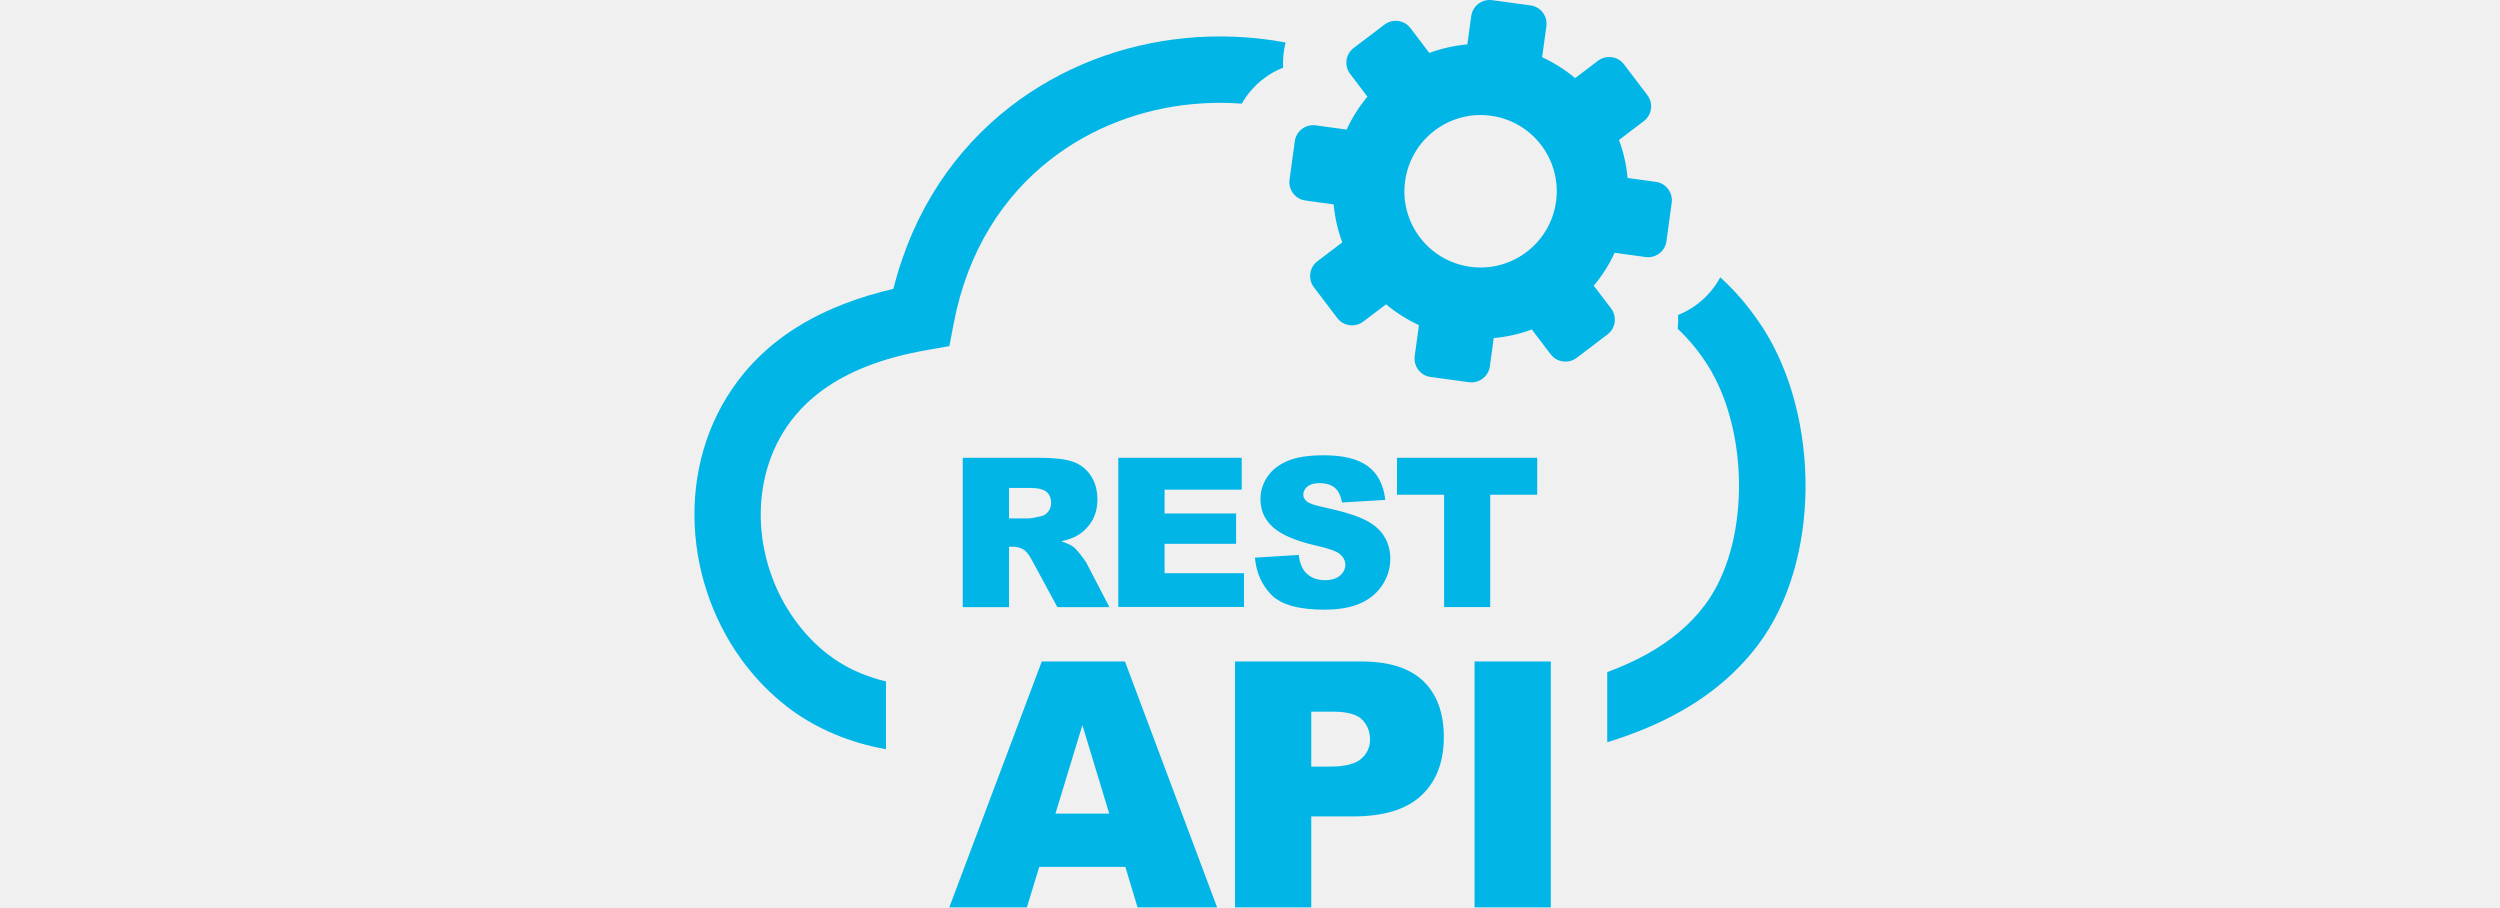
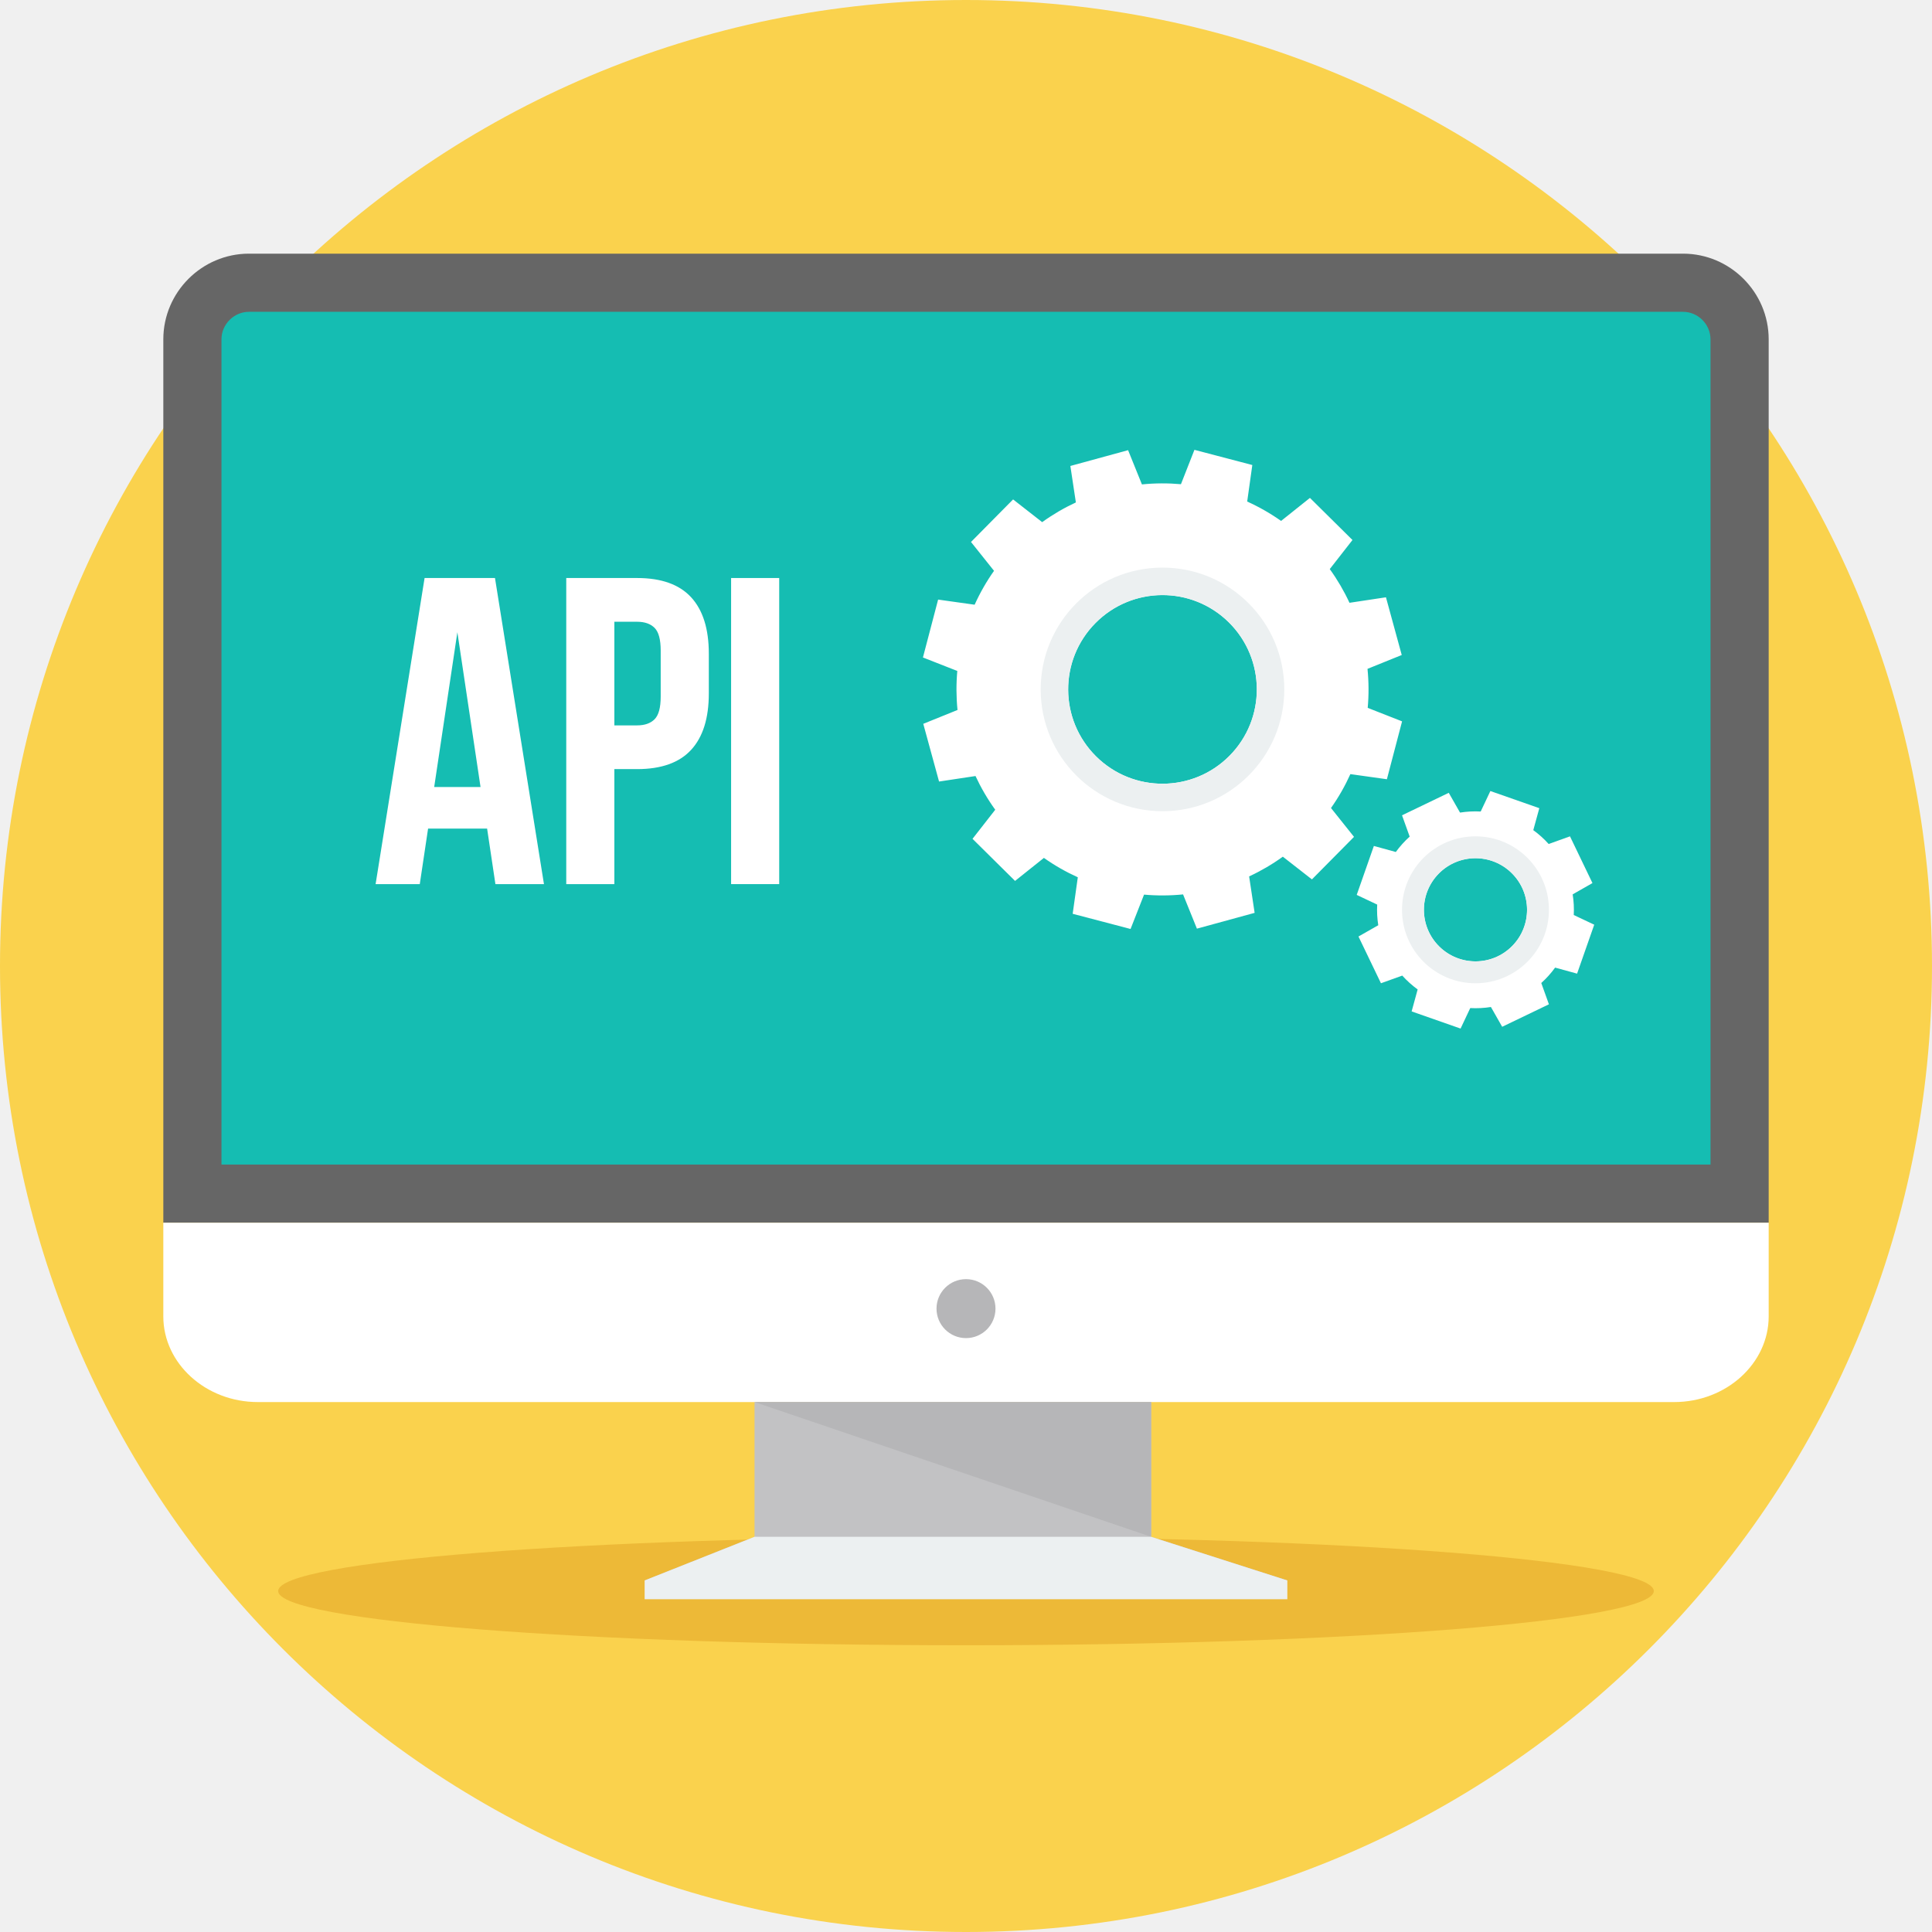
- <svg xmlns="http://www.w3.org/2000/svg" width="540" height="196" viewBox="0 0 540 196" fill="none">
-   <path fill-rule="evenodd" clip-rule="evenodd" d="M350.775 13.887L355.834 20.548C357.162 22.307 356.83 24.827 355.072 26.155L349.7 30.238C350.677 32.836 351.302 35.611 351.556 38.443L357.67 39.283C359.857 39.576 361.381 41.608 361.088 43.796L359.955 52.099C359.662 54.287 357.631 55.83 355.443 55.518L348.763 54.599C347.571 57.198 346.048 59.581 344.251 61.71L348.001 66.633C349.329 68.392 348.978 70.912 347.22 72.24L340.559 77.3C338.801 78.629 336.282 78.277 334.954 76.538L330.871 71.166C328.254 72.143 325.5 72.768 322.648 73.022L321.808 79.136C321.515 81.324 319.484 82.848 317.296 82.555L308.995 81.422C306.807 81.129 305.284 79.097 305.577 76.909L306.495 70.228C303.917 69.036 301.514 67.513 299.385 65.735L294.463 69.466C292.705 70.795 290.185 70.463 288.857 68.704L283.798 62.042C282.47 60.284 282.802 57.764 284.56 56.436L289.931 52.353C288.955 49.735 288.33 46.98 288.076 44.148L281.962 43.308C279.775 43.015 278.231 40.983 278.544 38.795L279.677 30.492C279.989 28.304 282.001 26.78 284.189 27.073L290.869 27.991C292.06 25.413 293.584 23.01 295.361 20.881L291.631 15.957C290.302 14.219 290.635 11.699 292.392 10.37L299.053 5.31C300.811 3.982 303.331 4.314 304.659 6.072L308.741 11.445C311.339 10.468 314.112 9.843 316.945 9.589L317.785 3.474C318.078 1.286 320.109 -0.257 322.297 0.036L330.598 1.169C332.785 1.462 334.328 3.494 334.016 5.682L333.098 12.363C335.696 13.555 338.079 15.078 340.227 16.876L345.149 13.144C346.907 11.796 349.427 12.128 350.775 13.887ZM207.954 131.121V98.887H224.556C227.643 98.887 229.986 99.141 231.608 99.688C233.229 100.216 234.557 101.192 235.534 102.619C236.53 104.064 237.038 105.803 237.038 107.854C237.038 109.632 236.647 111.195 235.885 112.484C235.123 113.793 234.069 114.848 232.741 115.649C231.901 116.157 230.729 116.587 229.244 116.919C230.436 117.329 231.295 117.7 231.822 118.11C232.194 118.384 232.721 118.951 233.405 119.81C234.088 120.67 234.557 121.353 234.791 121.822L239.635 131.141H228.385L223.072 121.314C222.388 120.045 221.802 119.205 221.275 118.833C220.552 118.345 219.732 118.091 218.833 118.091H217.954V131.141H207.954V131.121ZM243.073 187.248H224.478L221.802 196H205.044L225.025 142.882H242.995L262.899 196H245.71L243.073 187.248ZM239.596 175.741L233.795 156.635L227.975 175.741H239.596ZM266.766 142.882H294.072C300.03 142.882 304.483 144.289 307.432 147.121C310.382 149.954 311.866 153.998 311.866 159.214C311.866 164.586 310.245 168.787 307.022 171.815C303.799 174.843 298.858 176.347 292.236 176.347H283.232V196H266.766V142.882V142.882ZM283.232 165.583H287.275C290.459 165.583 292.705 165.036 293.994 163.922C295.283 162.828 295.928 161.402 295.928 159.702C295.928 158.042 295.361 156.616 294.248 155.463C293.135 154.31 291.025 153.724 287.939 153.724H283.232V165.583V165.583ZM318.507 142.882H334.973V196H318.507V142.882V142.882ZM217.954 111.976H222.154C222.603 111.976 223.482 111.82 224.791 111.527C225.455 111.39 226.002 111.058 226.412 110.511C226.842 109.964 227.037 109.339 227.037 108.636C227.037 107.6 226.705 106.78 226.041 106.233C225.377 105.666 224.146 105.393 222.33 105.393H217.954V111.976ZM241.55 98.887H268.211V105.764H251.55V110.902H267V117.466H251.55V123.815H268.7V131.102H241.55V98.887ZM271.063 120.455L280.517 119.869C280.712 121.412 281.142 122.565 281.767 123.366C282.802 124.655 284.267 125.319 286.162 125.319C287.568 125.319 288.681 124.987 289.443 124.323C290.205 123.659 290.595 122.877 290.595 121.998C290.595 121.158 290.224 120.416 289.502 119.752C288.779 119.087 287.08 118.482 284.404 117.876C280.048 116.899 276.942 115.59 275.067 113.969C273.192 112.347 272.255 110.277 272.255 107.756C272.255 106.096 272.743 104.533 273.7 103.068C274.657 101.603 276.102 100.431 278.036 99.591C279.97 98.75 282.607 98.34 285.966 98.34C290.088 98.34 293.213 99.102 295.381 100.645C297.529 102.189 298.819 104.611 299.229 107.971L289.873 108.538C289.619 107.073 289.091 105.998 288.31 105.354C287.509 104.689 286.396 104.357 285.009 104.357C283.857 104.357 282.978 104.611 282.392 105.1C281.806 105.588 281.513 106.194 281.513 106.897C281.513 107.405 281.767 107.854 282.236 108.284C282.704 108.694 283.798 109.104 285.556 109.476C289.912 110.413 293.037 111.371 294.912 112.328C296.787 113.285 298.174 114.477 299.014 115.903C299.873 117.31 300.303 118.911 300.303 120.67C300.303 122.74 299.737 124.635 298.584 126.374C297.451 128.113 295.85 129.441 293.799 130.34C291.748 131.239 289.17 131.688 286.044 131.688C280.575 131.688 276.767 130.633 274.657 128.523C272.548 126.374 271.356 123.698 271.063 120.455ZM301.748 98.887H332.043V106.858H321.886V131.121H311.925V106.858H301.748V98.887V98.887ZM268.231 22.385C264.656 22.111 261.043 22.15 257.469 22.502C246.472 23.557 235.788 27.562 226.959 34.419C216.743 42.331 208.989 54.17 206.001 69.857L205.063 74.76L200.18 75.62C195.395 76.46 191.117 77.613 187.367 79.078C183.734 80.484 180.491 82.223 177.659 84.274C175.393 85.915 173.44 87.752 171.78 89.744C166.643 95.898 164.26 103.615 164.319 111.429C164.377 119.361 166.955 127.37 171.721 133.954C173.499 136.396 175.55 138.643 177.894 140.596C180.277 142.569 182.952 144.21 185.96 145.441C187.66 146.144 189.476 146.731 191.371 147.199V161.832C187.464 161.128 183.87 160.074 180.511 158.686C176.077 156.85 172.151 154.486 168.694 151.595C165.412 148.86 162.541 145.754 160.1 142.374C153.595 133.388 150.079 122.408 150.001 111.468C149.923 100.411 153.361 89.412 160.783 80.504C163.186 77.613 166.018 74.956 169.26 72.611C173.03 69.876 177.347 67.571 182.23 65.676C185.589 64.367 189.183 63.273 192.973 62.394C197.27 45.32 206.43 32.172 218.208 23.049C229.225 14.512 242.487 9.53 256.14 8.221C263.309 7.537 270.575 7.85 277.685 9.178C277.528 9.823 277.392 10.468 277.313 11.132L277.294 11.249C277.157 12.363 277.099 13.476 277.157 14.61C275.653 15.195 274.247 15.996 272.977 16.973L272.919 17.012C271.024 18.439 269.422 20.275 268.231 22.385ZM371.577 59.894C372.671 60.89 373.725 61.925 374.761 63.039C376.85 65.285 378.823 67.825 380.679 70.658C386.929 80.269 390.133 93.105 389.996 105.666C389.859 117.993 386.539 130.262 379.741 139.287C375.307 145.168 369.624 149.973 362.807 153.783C358.138 156.401 352.884 158.569 347.161 160.328V145.187C350.247 144.035 353.119 142.745 355.756 141.28C360.893 138.408 365.092 134.911 368.237 130.711C373.12 124.206 375.522 115.004 375.62 105.568C375.737 95.664 373.315 85.72 368.608 78.492C367.26 76.401 365.776 74.526 364.213 72.846C363.608 72.201 363.002 71.596 362.377 71.01C362.475 70.033 362.514 69.036 362.455 68.04C363.959 67.454 365.365 66.653 366.635 65.676L366.694 65.637C368.705 64.094 370.385 62.14 371.577 59.894ZM322.043 25.003C331.047 26.233 337.336 34.536 336.106 43.542C334.875 52.548 326.574 58.858 317.57 57.627C308.565 56.397 302.256 48.094 303.506 39.088C304.756 30.082 313.038 23.772 322.043 25.003Z" fill="#01B5E6" />
+ <svg xmlns="http://www.w3.org/2000/svg" height="800px" width="800px" version="1.1" id="Layer_1" viewBox="0 0 512 512" xml:space="preserve">
+   <circle style="fill:#FAD24D;" cx="256" cy="256" r="256" />
+   <ellipse style="fill:#EDB937;" cx="256" cy="421.64" rx="182.28" ry="14.369" />
+   <path style="fill:#666666;" d="M65.982,67.222h380.036c12.486,0,22.7,10.217,22.7,22.703V324.03H43.282V89.925  C43.282,77.439,53.496,67.222,65.982,67.222z" />
+   <path style="fill:#15BDB2;" d="M58.695,308.614h394.607V89.922c0-3.979-3.308-7.287-7.287-7.287H65.979  c-3.976,0-7.287,3.308-7.287,7.287v218.693L58.695,308.614L58.695,308.614z" />
+   <g>
+     <path style="fill:#FFFFFF;" d="M468.718,324.03v24.826c0,12.489-11.261,22.703-25.026,22.703H68.305   c-13.765,0-25.026-10.214-25.026-22.703V324.03h425.436H468.718z" />
+     <path style="fill:#FFFFFF;" d="M144.153,234.3H131.29l-2.201-14.717h-15.643l-2.201,14.717H99.54l12.979-81.119h18.657   l12.979,81.119H144.153z M115.064,208.573h12.284l-6.14-41.024L115.064,208.573z" />
+     <path style="fill:#FFFFFF;" d="M168.837,153.181c6.413,0,11.182,1.7,14.314,5.099c3.129,3.399,4.693,8.384,4.693,14.951v10.544   c0,6.568-1.563,11.549-4.693,14.949c-3.129,3.399-7.901,5.099-14.314,5.099h-6.025v30.476h-12.748V153.18h18.773V153.181z    M162.812,164.769v27.465h6.025c2.009,0,3.554-0.54,4.635-1.624c1.081-1.081,1.621-3.09,1.621-6.025v-12.168   c0-2.935-0.54-4.944-1.621-6.025c-1.083-1.081-2.628-1.621-4.635-1.621h-6.025V164.769z" />
+     <path style="fill:#FFFFFF;" d="M193.75,153.181h12.748V234.3H193.75V153.181z" />
+     <path style="fill:#FFFFFF;" d="M367.541,206.507l4.024-15.339l-9.107-3.575c0.307-3.438,0.288-6.901-0.055-10.34l9.073-3.67   l-4.184-15.295l-9.663,1.458c-1.437-3.101-3.179-6.091-5.228-8.932l6.02-7.709l-11.274-11.155l-7.646,6.101   c-2.861-2.02-5.872-3.733-8.983-5.136l1.358-9.679l-15.339-4.024l-3.575,9.107c-3.438-0.307-6.903-0.291-10.34,0.055l-3.667-9.073   l-15.297,4.184l1.458,9.663l0.005-0.002c-3.098,1.435-6.091,3.179-8.932,5.228l-7.709-6.022l-11.155,11.274l6.101,7.646   c-2.02,2.861-3.733,5.87-5.136,8.983l-9.679-1.358l-4.024,15.339l9.107,3.575c-0.307,3.438-0.288,6.901,0.055,10.34l-9.073,3.667   l4.184,15.297l9.66-1.458c1.437,3.098,3.179,6.091,5.228,8.932l-6.02,7.709L269,233.453l7.646-6.101   c2.858,2.02,5.87,3.733,8.983,5.136l-1.358,9.676l15.339,4.026l3.575-9.107c3.438,0.307,6.901,0.288,10.34-0.055l3.67,9.073   l15.295-4.184l-1.458-9.66c3.101-1.437,6.091-3.179,8.932-5.228l7.709,6.02l11.155-11.271l-6.101-7.646   c2.02-2.858,3.733-5.87,5.136-8.983L367.541,206.507z M325.84,200.282c-9.713,9.813-25.538,9.894-35.35,0.184   c-9.813-9.713-9.895-25.537-0.184-35.35c9.713-9.813,25.538-9.894,35.35-0.184C335.469,174.645,335.55,190.47,325.84,200.282z" />
+   </g>
+   <path style="fill:#ECF0F1;" d="M308.071,150.421c-17.826,0-32.279,14.45-32.279,32.279c0,17.826,14.451,32.279,32.279,32.279  c17.826,0,32.279-14.451,32.279-32.279C340.35,164.874,325.9,150.421,308.071,150.421z M325.84,200.284  c-9.713,9.813-25.538,9.894-35.35,0.184c-9.813-9.712-9.895-25.537-0.184-35.35c9.713-9.813,25.538-9.894,35.35-0.184  C335.469,174.647,335.55,190.472,325.84,200.284z" />
+   <path style="fill:#FFFFFF;" d="M417.06,242.49c0.098-1.815,0.006-3.649-0.285-5.477l5.244-2.987l-5.957-12.386l-5.65,2.028  c-1.236-1.38-2.605-2.605-4.076-3.67l1.598-5.821l-12.971-4.546l-2.563,5.429c-1.815-0.098-3.649-0.006-5.477,0.285l-2.986-5.241  l-12.386,5.959l2.028,5.647c-1.377,1.236-2.605,2.605-3.67,4.076l-5.821-1.598l-4.546,12.971l5.429,2.565  c-0.097,1.812-0.008,3.649,0.283,5.474l-5.244,2.987l5.957,12.386l5.65-2.028c1.238,1.377,2.607,2.605,4.076,3.67l-1.595,5.821  l12.971,4.546l2.563-5.432c1.812,0.1,3.649,0.008,5.477-0.283l2.985,5.244l12.386-5.957l-2.028-5.647  c1.38-1.239,2.605-2.608,3.67-4.079l5.821,1.598l4.546-12.971L417.06,242.49z M400.732,250.72c-5.309,5.367-13.963,5.408-19.329,0.1  c-5.363-5.31-5.408-13.963-0.1-19.329c5.309-5.365,13.963-5.408,19.329-0.1C405.997,236.702,406.041,245.353,400.732,250.72z" />
+   <path style="fill:#ECF0F1;" d="M391.016,221.639c-10.752,0-19.468,8.716-19.468,19.468s8.716,19.468,19.468,19.468  c10.752,0,19.468-8.716,19.468-19.468C410.484,230.355,401.768,221.639,391.016,221.639z M400.73,250.72  c-5.309,5.365-13.963,5.408-19.326,0.1c-5.366-5.309-5.411-13.963-0.103-19.326v-0.003c5.312-5.367,13.963-5.411,19.329-0.1  C405.995,236.699,406.039,245.353,400.73,250.72z" />
+   <circle style="fill:#B6B6B8;" cx="256" cy="346.8" r="7.814" />
+   <path style="fill:#C2C2C4;" d="M305.065,407.271l36.095,11.564H170.836l29.123-11.564v-35.712h105.104v35.712H305.065z" />
+   <path style="fill:#B6B6B8;" d="M305.065,407.271l-105.104-35.712h105.104V407.271z" />
+   <path style="fill:#ECF0F1;" d="M199.959,407.271h105.104l36.095,11.564v4.981h-85.161h-85.163v-4.981l29.123-11.564H199.959z" />
</svg>
